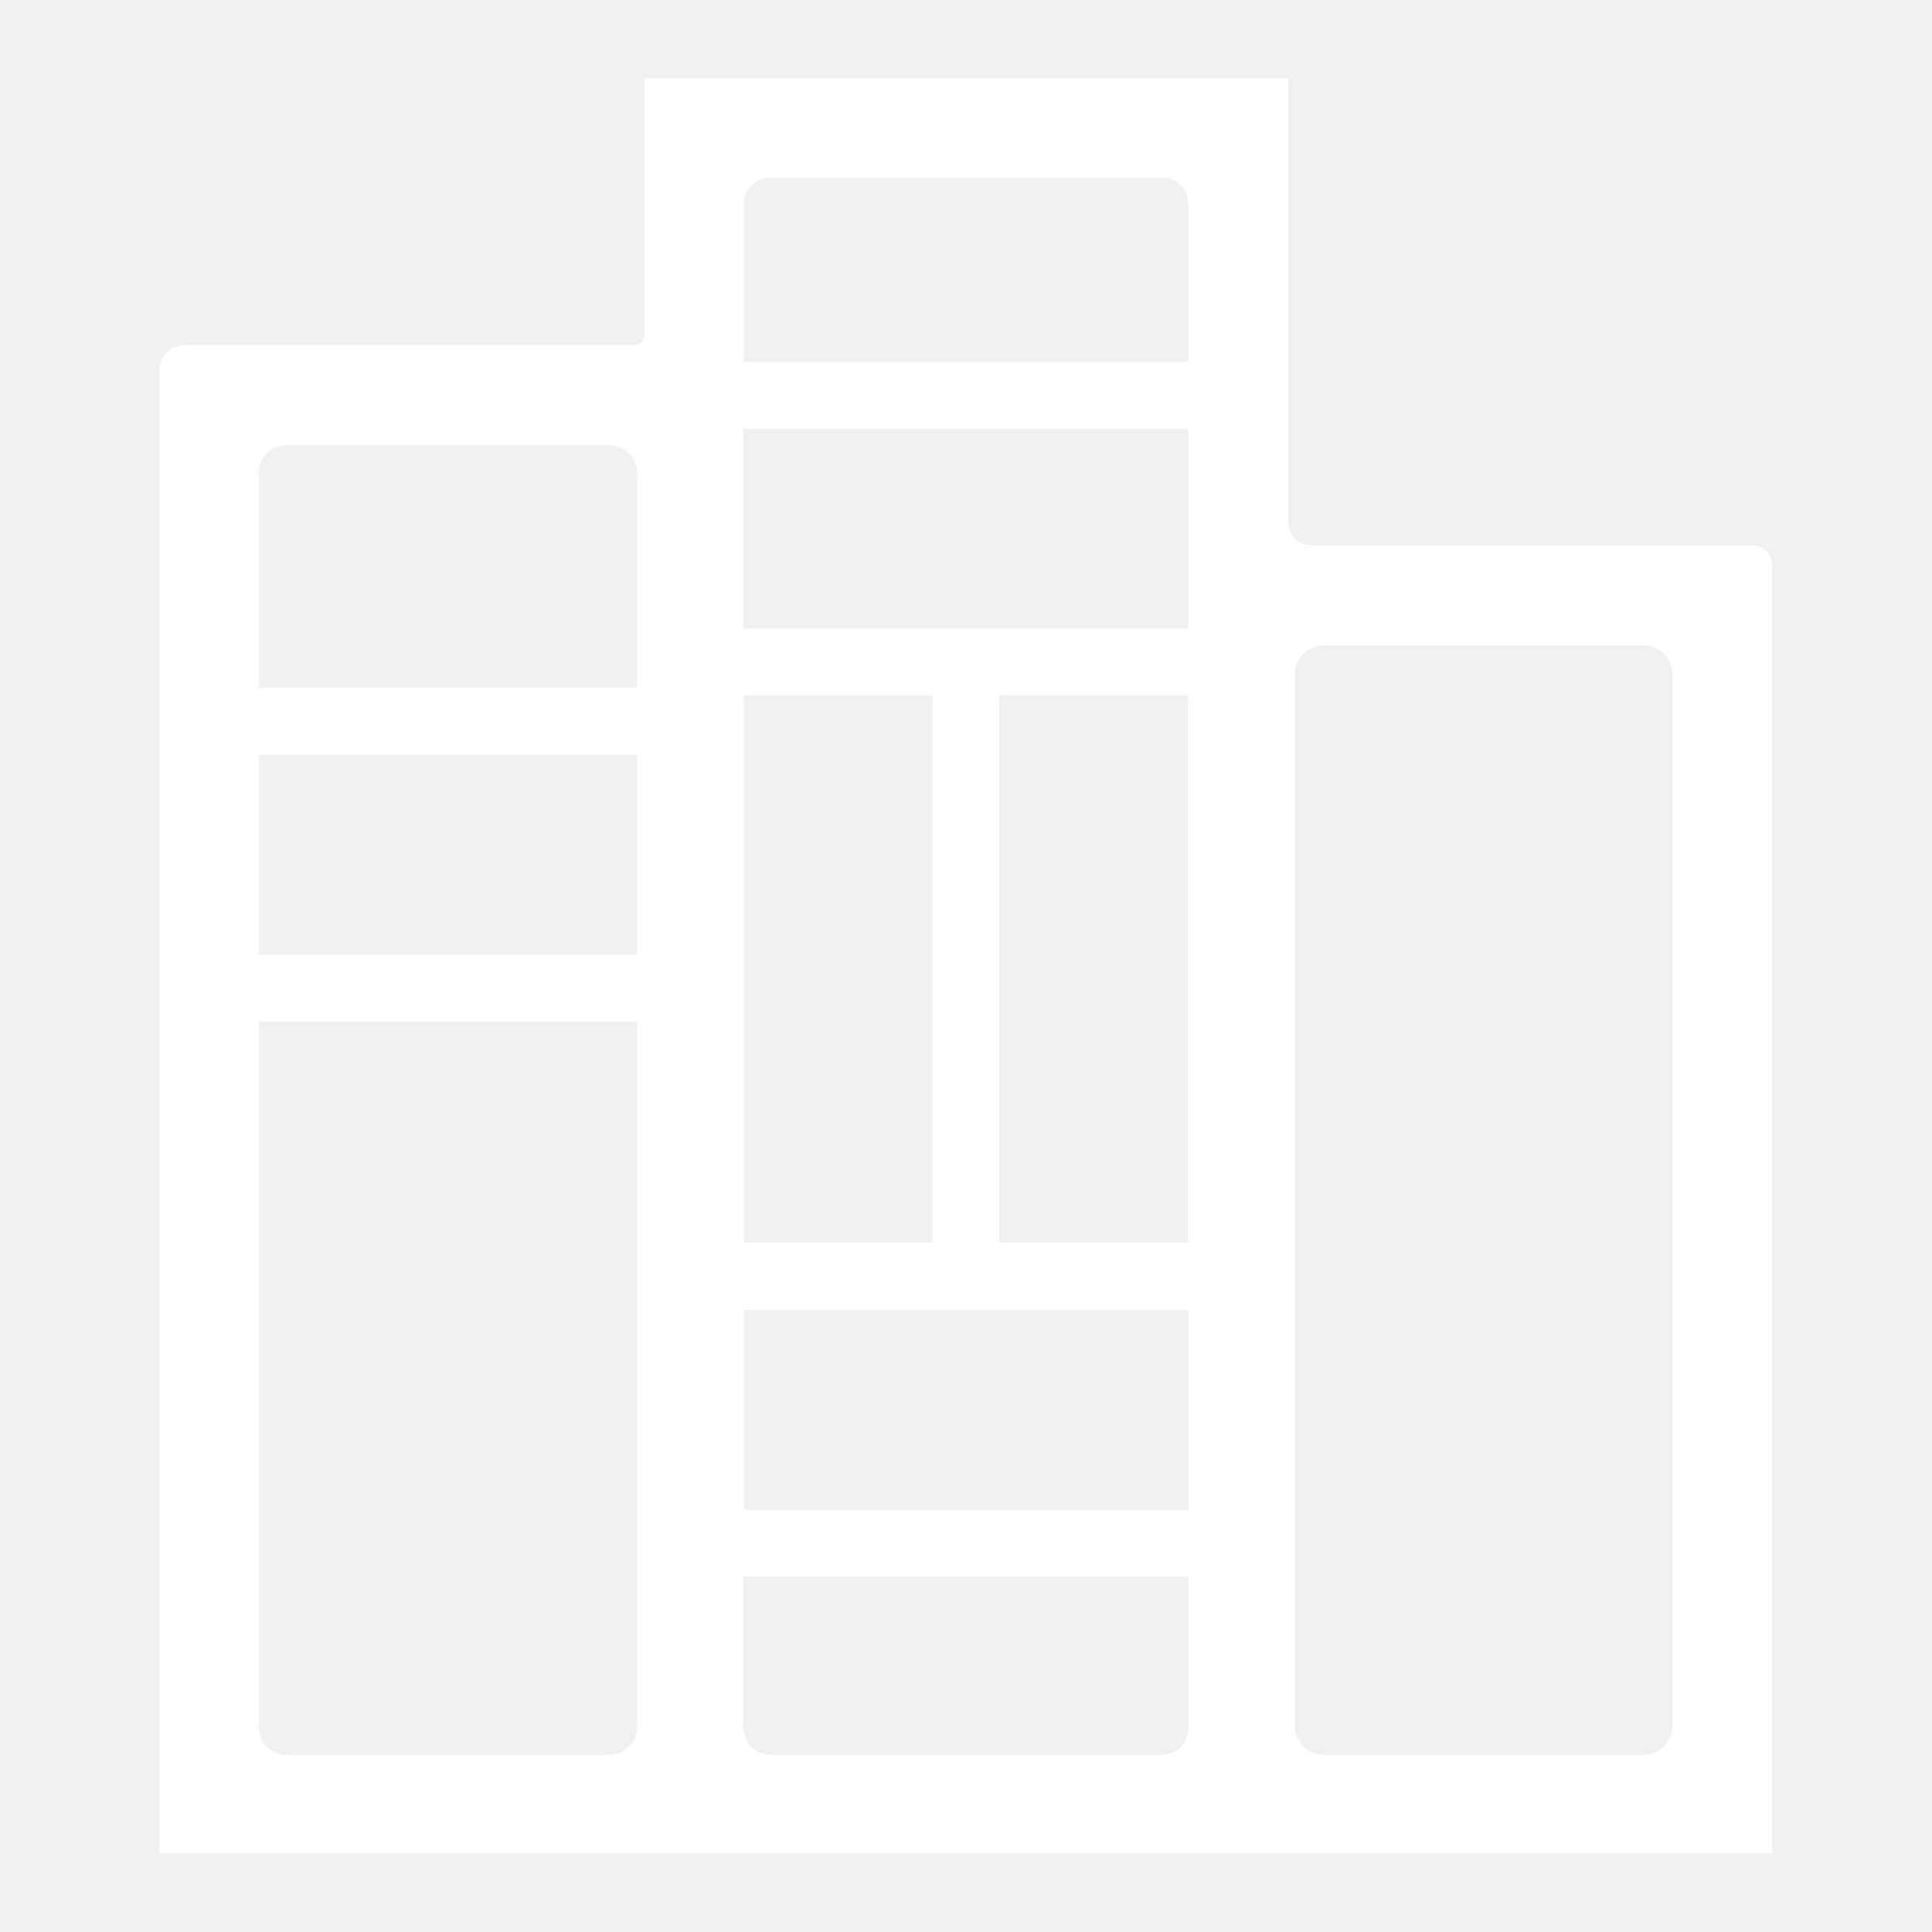
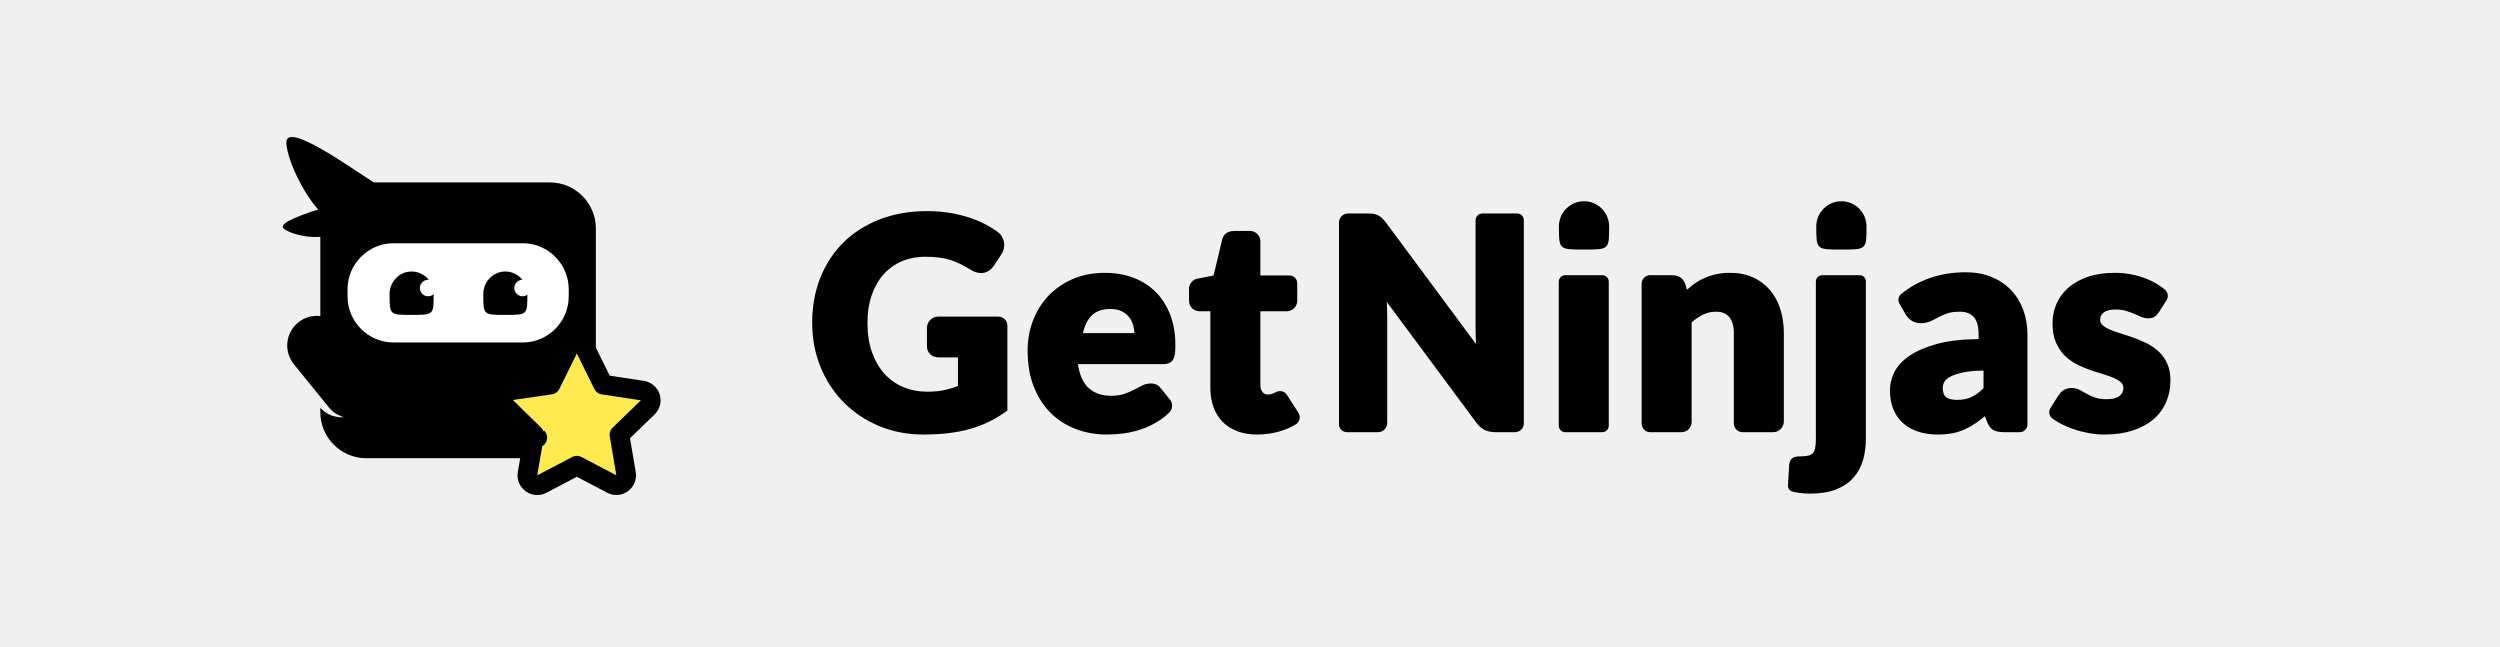
- <svg xmlns="http://www.w3.org/2000/svg" id="Layer_1" data-name="Layer 1" viewBox="0 0 78 78" version="1.1" width="78" height="78">
-   <defs id="defs859">
-     <style id="style857">.cls-1{fill:#fff;}</style>
-   </defs>
-   <path class="cls-1" d="M 52.015,21.095 V 3.165 h -26 V 13.545 a 0.39,0.39 0 0 1 -0.39,0.39 H 7.445 a 1,1 0 0 0 -1,1 v 59.9 h 65.11 v -52.01 a 0.81,0.81 0 0 0 -0.81,-0.81 h -17.81 a 0.92,0.92 0 0 1 -0.92,-0.92 z m -22,4.29 v -8.08 h 17.96 v 8.08 z m 17.94,2.69 v 22.09 h -17.92 v -22.09 z m -17.92,24.81 h 17.94 v 8.08 H 30.035 Z M 47.975,8.265 V 14.605 H 30.035 V 8.265 a 1.06,1.06 0 0 1 1.06,-1.1 h 15.82 a 1.06,1.06 0 0 1 1.06,1.1 z M 25.725,38.545 h -15.28 v -8.07 h 15.28 z m 0,-19.45 v 8.68 h -15.28 v -8.67 a 1.13,1.13 0 0 1 1.13,-1.13 h 13 a 1.13,1.13 0 0 1 1.15,1.13 z m -15.28,50.62 v -28.47 h 15.28 v 28.47 a 1.13,1.13 0 0 1 -1.13,1.13 h -13 a 1.13,1.13 0 0 1 -1.15,-1.13 z m 19.55,0.07 v -6.13 h 17.98 v 6.13 a 1.06,1.06 0 0 1 -1.06,1.06 h -15.82 a 1.06,1.06 0 0 1 -1.06,-1.06 z m 36.35,1.06 h -12.9 a 1.17,1.17 0 0 1 -1.17,-1.17 v -42.45 a 1.17,1.17 0 0 1 1.17,-1.17 h 12.9 a 1.17,1.17 0 0 1 1.17,1.17 v 42.45 a 1.17,1.17 0 0 1 -1.17,1.17 z" id="path863" style="fill:#ffffff" />
-   <path class="cls-1" d="m 38.995,51.652 a 1.35,1.35 0 0 0 1.35,-1.35 v -22.72 a 1.35,1.35 0 0 0 -2.69,0 v 22.72 a 1.35,1.35 0 0 0 1.34,1.35 z" id="path865" style="fill:#ffffff" />
+ <svg xmlns="http://www.w3.org/2000/svg" width="205" height="53" viewBox="0 0 205 53" fill="none">
+   <path d="M81.87 25.962C82.276 25.962 82.606 26.294 82.606 26.701V33.659L82.529 33.716C82.074 34.049 81.594 34.341 81.102 34.582C80.608 34.823 80.076 35.025 79.52 35.179C78.966 35.334 78.367 35.449 77.739 35.522C77.114 35.595 76.434 35.632 75.719 35.632C74.42 35.632 73.2 35.398 72.093 34.937C70.987 34.475 70.016 33.829 69.205 33.016C68.395 32.203 67.751 31.225 67.292 30.111C66.833 28.997 66.599 27.77 66.599 26.466C66.599 25.139 66.822 23.901 67.261 22.788C67.701 21.672 68.339 20.695 69.159 19.885C69.978 19.075 70.981 18.437 72.14 17.987C73.297 17.54 74.606 17.312 76.031 17.312C76.766 17.312 77.469 17.374 78.118 17.496C78.767 17.619 79.375 17.788 79.922 17.999C80.471 18.212 80.982 18.469 81.439 18.764C81.553 18.837 81.67 18.918 81.788 19C82.377 19.42 82.525 20.229 82.124 20.84L81.519 21.763C81.391 21.956 81.236 22.108 81.058 22.219C80.635 22.479 80.119 22.445 79.604 22.121C79.293 21.934 78.993 21.769 78.714 21.631C78.44 21.495 78.156 21.384 77.873 21.299C77.589 21.214 77.284 21.151 76.968 21.113C76.648 21.074 76.285 21.054 75.886 21.054C75.157 21.054 74.492 21.185 73.911 21.442C73.331 21.698 72.83 22.065 72.422 22.532C72.013 23 71.692 23.572 71.47 24.232C71.245 24.896 71.131 25.647 71.131 26.466C71.131 27.371 71.257 28.185 71.504 28.884C71.751 29.58 72.095 30.174 72.528 30.651C72.96 31.126 73.478 31.493 74.07 31.742C74.663 31.992 75.324 32.119 76.031 32.119C76.575 32.119 77.062 32.072 77.479 31.979C77.855 31.895 78.216 31.784 78.554 31.651V29.307H77.015C76.71 29.307 76.464 29.22 76.285 29.05C76.102 28.877 76.01 28.656 76.01 28.394V26.888C76.01 26.377 76.423 25.962 76.931 25.962H81.87ZM94.76 23.934C95.268 24.44 95.67 25.068 95.954 25.801C96.238 26.53 96.381 27.365 96.381 28.285C96.381 28.575 96.369 28.815 96.344 28.998C96.316 29.204 96.264 29.366 96.186 29.494C96.099 29.634 95.98 29.734 95.832 29.789C95.702 29.837 95.545 29.861 95.352 29.861H88.391C88.522 30.745 88.81 31.398 89.25 31.801C89.724 32.236 90.348 32.456 91.103 32.456C91.513 32.456 91.868 32.407 92.16 32.309C92.46 32.209 92.73 32.095 92.965 31.972C93.21 31.843 93.435 31.726 93.639 31.621C93.87 31.504 94.115 31.444 94.368 31.444C94.728 31.444 95.006 31.581 95.195 31.85L95.936 32.767C96.192 33.084 96.166 33.55 95.879 33.828C95.594 34.103 95.291 34.341 94.978 34.537C94.523 34.821 94.049 35.046 93.57 35.207C93.093 35.366 92.609 35.478 92.129 35.54C91.655 35.601 91.197 35.632 90.767 35.632C89.876 35.632 89.028 35.484 88.247 35.192C87.46 34.899 86.764 34.457 86.175 33.879C85.587 33.301 85.116 32.573 84.775 31.717C84.436 30.863 84.264 29.859 84.264 28.731C84.264 27.876 84.412 27.054 84.702 26.29C84.994 25.523 85.419 24.841 85.966 24.262C86.514 23.684 87.185 23.22 87.961 22.882C88.737 22.544 89.626 22.372 90.599 22.372C91.442 22.372 92.225 22.506 92.928 22.77C93.634 23.035 94.251 23.427 94.76 23.934ZM105.599 32.483L106.454 33.825C106.541 33.962 106.591 34.123 106.574 34.284C106.553 34.503 106.436 34.689 106.255 34.799C105.871 35.032 105.45 35.218 105.002 35.352C104.388 35.538 103.744 35.632 103.088 35.632C102.475 35.632 101.926 35.54 101.454 35.36C100.978 35.178 100.57 34.916 100.245 34.581C99.919 34.245 99.669 33.834 99.5 33.361C99.333 32.894 99.249 32.365 99.249 31.791V25.524H98.382C98.143 25.524 97.934 25.444 97.762 25.287C97.586 25.127 97.497 24.894 97.497 24.598V23.686C97.497 23.278 97.785 22.928 98.184 22.85L99.511 22.592L100.215 19.663C100.297 19.332 100.537 18.939 101.215 18.939H102.505C102.971 18.939 103.349 19.318 103.349 19.785V22.589H105.74C106.09 22.589 106.374 22.874 106.374 23.225V24.657C106.374 25.136 105.987 25.524 105.51 25.524H103.349V31.538C103.349 31.784 103.407 31.987 103.521 32.141C103.625 32.28 103.773 32.348 103.975 32.348C104.092 32.348 104.189 32.337 104.262 32.314C104.342 32.29 104.412 32.262 104.469 32.231C104.54 32.193 104.607 32.161 104.669 32.131C104.755 32.09 104.853 32.071 104.96 32.071C105.114 32.071 105.244 32.11 105.345 32.188C105.432 32.255 105.516 32.352 105.599 32.483ZM124.411 17.505C124.71 17.505 124.953 17.749 124.953 18.049V34.722C124.953 35.117 124.632 35.439 124.239 35.439H122.651C122.314 35.439 122.021 35.385 121.782 35.279C121.537 35.169 121.303 34.972 121.085 34.691L113.712 24.751C113.717 24.836 113.722 24.92 113.726 25.003C113.743 25.298 113.752 25.579 113.752 25.839V34.68C113.752 35.098 113.412 35.439 112.996 35.439H110.447C110.087 35.439 109.796 35.145 109.796 34.784V18.252C109.796 17.84 110.13 17.505 110.54 17.505H112.121C112.305 17.505 112.462 17.513 112.591 17.531C112.729 17.549 112.855 17.584 112.968 17.637C113.081 17.689 113.191 17.763 113.293 17.856C113.388 17.942 113.495 18.058 113.612 18.201L121.04 28.218C121.033 28.108 121.027 27.998 121.021 27.892C121.006 27.572 120.997 27.267 120.997 26.984V18.069C120.997 17.758 121.249 17.505 121.559 17.505H124.411ZM131.386 22.565C131.679 22.565 131.919 22.805 131.919 23.1V34.904C131.919 35.199 131.679 35.44 131.386 35.44H128.353C128.058 35.44 127.819 35.199 127.819 34.904V23.1C127.819 22.805 128.058 22.565 128.353 22.565H131.386ZM145.137 23.782C145.512 24.221 145.798 24.75 145.99 25.354C146.179 25.952 146.275 26.61 146.275 27.309V34.556C146.275 35.043 145.88 35.439 145.395 35.439H142.889C142.495 35.439 142.175 35.118 142.175 34.723V27.309C142.175 26.747 142.048 26.307 141.798 26.002C141.554 25.705 141.197 25.56 140.708 25.56C140.331 25.56 139.971 25.643 139.639 25.806C139.32 25.962 139.008 26.173 138.713 26.431V34.61C138.713 35.067 138.342 35.439 137.887 35.439H135.318C134.93 35.439 134.613 35.122 134.613 34.731V23.268C134.613 22.881 134.927 22.565 135.314 22.565H137.107C137.376 22.565 137.607 22.628 137.794 22.754C137.987 22.882 138.123 23.075 138.201 23.326L138.33 23.761C138.506 23.607 138.686 23.461 138.866 23.326C139.131 23.126 139.42 22.954 139.723 22.817C140.026 22.68 140.357 22.57 140.708 22.491C141.061 22.412 141.449 22.372 141.86 22.372C142.564 22.372 143.198 22.497 143.745 22.744C144.292 22.992 144.761 23.341 145.137 23.782ZM152.501 22.565C152.776 22.565 153 22.79 153 23.067V36.009C153 36.61 152.923 37.186 152.771 37.718C152.616 38.261 152.356 38.744 151.999 39.153C151.64 39.562 151.164 39.89 150.583 40.125C150.006 40.358 149.286 40.476 148.442 40.476C148.13 40.476 147.837 40.457 147.57 40.42C147.382 40.394 147.189 40.359 146.994 40.315C146.762 40.263 146.597 40.041 146.612 39.8L146.716 38.094C146.738 37.869 146.817 37.699 146.952 37.586C147.086 37.474 147.308 37.421 147.65 37.421C147.921 37.421 148.142 37.399 148.309 37.355C148.458 37.316 148.571 37.252 148.655 37.159C148.74 37.064 148.802 36.929 148.839 36.758C148.879 36.566 148.901 36.314 148.901 36.009V23.091C148.901 22.801 149.136 22.565 149.424 22.565H152.501ZM164.895 23.774C165.331 24.228 165.67 24.776 165.903 25.399C166.134 26.02 166.251 26.707 166.251 27.442V34.805C166.251 35.155 165.967 35.439 165.62 35.439H164.357C163.969 35.439 163.679 35.385 163.469 35.272C163.247 35.153 163.07 34.924 162.932 34.571L162.763 34.13C162.519 34.33 162.281 34.511 162.052 34.67C161.757 34.876 161.446 35.054 161.129 35.199C160.809 35.345 160.464 35.455 160.102 35.526C159.742 35.596 159.341 35.632 158.907 35.632C158.323 35.632 157.782 35.553 157.302 35.399C156.815 35.242 156.394 35.008 156.051 34.701C155.707 34.393 155.438 34.006 155.252 33.55C155.067 33.098 154.973 32.571 154.973 31.985C154.973 31.515 155.093 31.028 155.328 30.536C155.566 30.041 155.979 29.587 156.556 29.187C157.123 28.794 157.893 28.462 158.845 28.199C159.752 27.95 160.896 27.818 162.247 27.806V27.461C162.247 26.776 162.112 26.281 161.847 25.991C161.582 25.701 161.209 25.56 160.708 25.56C160.291 25.56 159.948 25.605 159.689 25.694C159.421 25.787 159.179 25.892 158.969 26.006C158.745 26.129 158.525 26.241 158.315 26.337C158.082 26.445 157.805 26.499 157.492 26.499C157.197 26.499 156.941 26.425 156.73 26.279C156.526 26.139 156.363 25.961 156.246 25.752L155.755 24.899C155.604 24.635 155.664 24.296 155.895 24.108C156.589 23.547 157.357 23.115 158.178 22.822C159.111 22.492 160.123 22.324 161.189 22.324C161.961 22.324 162.67 22.452 163.294 22.706C163.92 22.96 164.459 23.319 164.895 23.774ZM177.712 29.809C177.887 30.194 177.975 30.659 177.975 31.189C177.975 31.83 177.857 32.431 177.623 32.975C177.388 33.522 177.034 33.999 176.569 34.394C176.108 34.786 175.533 35.094 174.861 35.31C174.192 35.524 173.415 35.632 172.552 35.632C172.119 35.632 171.679 35.59 171.245 35.508C170.812 35.426 170.389 35.315 169.988 35.176C169.584 35.036 169.203 34.867 168.859 34.674C168.65 34.557 168.457 34.432 168.284 34.304C168.025 34.113 167.958 33.748 168.131 33.473L168.791 32.424C168.91 32.24 169.055 32.093 169.222 31.986C169.396 31.875 169.62 31.818 169.887 31.818C170.135 31.818 170.362 31.875 170.562 31.986L171.12 32.3C171.31 32.406 171.536 32.507 171.794 32.6C172.04 32.688 172.359 32.733 172.744 32.733C173.013 32.733 173.24 32.705 173.423 32.651C173.596 32.598 173.733 32.529 173.833 32.443C173.93 32.358 174.002 32.262 174.047 32.16C174.092 32.056 174.115 31.948 174.115 31.839C174.115 31.643 174.052 31.487 173.921 31.363C173.771 31.218 173.568 31.091 173.318 30.984C173.053 30.871 172.747 30.764 172.41 30.667C172.06 30.566 171.699 30.449 171.337 30.32C170.972 30.19 170.606 30.03 170.251 29.846C169.887 29.657 169.557 29.414 169.272 29.124C168.985 28.83 168.749 28.468 168.573 28.046C168.396 27.623 168.306 27.108 168.306 26.514C168.306 25.961 168.414 25.427 168.627 24.927C168.842 24.425 169.167 23.979 169.594 23.601C170.019 23.224 170.557 22.922 171.194 22.702C171.828 22.483 172.575 22.372 173.416 22.372C173.873 22.372 174.323 22.414 174.754 22.496C175.184 22.578 175.593 22.695 175.97 22.843C176.348 22.992 176.699 23.17 177.012 23.372C177.191 23.488 177.361 23.613 177.517 23.742C177.778 23.958 177.835 24.339 177.65 24.628L177.033 25.593C176.921 25.77 176.797 25.9 176.663 25.979C176.387 26.144 175.939 26.141 175.55 25.972L174.98 25.725C174.784 25.641 174.559 25.56 174.31 25.486C174.073 25.415 173.796 25.379 173.488 25.379C173.059 25.379 172.73 25.458 172.512 25.614C172.311 25.759 172.213 25.955 172.213 26.213C172.213 26.392 172.274 26.536 172.399 26.652C172.546 26.789 172.748 26.913 172.999 27.02C173.263 27.133 173.568 27.242 173.903 27.344C174.25 27.449 174.608 27.568 174.968 27.697C175.334 27.827 175.696 27.982 176.046 28.157C176.405 28.337 176.73 28.562 177.014 28.826C177.302 29.095 177.538 29.426 177.712 29.809ZM129.889 20.463C127.831 20.463 127.831 20.463 127.831 18.569C127.831 17.427 128.752 16.502 129.889 16.502C131.026 16.502 131.949 17.427 131.949 18.569C131.949 20.463 131.949 20.463 129.889 20.463ZM150.994 20.463C148.935 20.463 148.935 20.463 148.935 18.569C148.935 17.427 149.857 16.502 150.994 16.502C152.131 16.502 153.053 17.427 153.053 18.569C153.053 20.463 153.053 20.463 150.994 20.463ZM88.804 27.317H93.027C93.014 27.104 92.98 26.893 92.925 26.69C92.856 26.435 92.742 26.204 92.586 26.004C92.433 25.807 92.226 25.645 91.974 25.521C91.722 25.398 91.406 25.336 91.036 25.336C90.379 25.336 89.863 25.522 89.502 25.888C89.171 26.223 88.936 26.704 88.804 27.317ZM159.949 30.875C159.702 31.004 159.532 31.147 159.443 31.301C159.351 31.459 159.307 31.626 159.307 31.813C159.307 32.177 159.398 32.431 159.579 32.566C159.776 32.715 160.081 32.79 160.486 32.79C160.936 32.79 161.333 32.711 161.667 32.555C161.987 32.405 162.318 32.16 162.65 31.829V30.387C162.007 30.395 161.465 30.442 161.04 30.528C160.579 30.622 160.212 30.739 159.949 30.875Z" fill="black" />
+   <path fill-rule="evenodd" clip-rule="evenodd" d="M30.033 37.575H45.094C47.164 37.575 48.859 35.878 48.859 33.805V18.728C48.859 16.655 47.164 14.959 45.094 14.959H30.033C27.962 14.959 26.267 16.655 26.267 18.728V26.002C26.529 26.143 26.767 26.337 26.966 26.582L29.978 30.302C30.781 31.294 30.628 32.749 29.636 33.553L29.452 33.702C28.487 34.483 27.082 34.359 26.267 33.438V33.805C26.267 35.878 27.962 37.575 30.033 37.575Z" fill="black" />
+   <path fill-rule="evenodd" clip-rule="evenodd" d="M30.817 15.069C32.272 15.992 29.421 18.191 27.699 18.191C25.977 18.191 23.483 13.397 23.483 11.673C23.483 9.949 28.778 13.777 30.817 15.069" fill="black" />
+   <path fill-rule="evenodd" clip-rule="evenodd" d="M27.224 19.067C26.452 19.81 23.797 19.289 23.244 18.715C22.691 18.14 26.291 17.129 27.619 16.679" fill="black" />
+   <rect width="9.409" height="4.859" rx="2.43" transform="matrix(-0.62932 -0.777146 -0.777146 0.62932 32.2625 32.2256)" fill="black" />
+   <path fill-rule="evenodd" clip-rule="evenodd" d="M42.872 28.082H32.261C30.192 28.082 28.498 26.381 28.498 24.303V23.725C28.498 21.646 30.192 19.946 32.261 19.946H42.872C44.942 19.946 46.636 21.646 46.636 23.725V24.303C46.636 26.381 44.942 28.082 42.872 28.082" fill="white" />
+   <path fill-rule="evenodd" clip-rule="evenodd" d="M33.753 25.822C35.561 25.822 35.561 25.822 35.561 24.119C35.561 23.094 34.751 22.262 33.753 22.262C32.754 22.262 31.945 23.094 31.945 24.119C31.945 25.822 31.945 25.822 33.753 25.822" fill="black" />
+   <path fill-rule="evenodd" clip-rule="evenodd" d="M35.787 23.618C35.787 23.993 35.483 24.296 35.109 24.296C34.735 24.296 34.431 23.993 34.431 23.618C34.431 23.244 34.735 22.94 35.109 22.94C35.483 22.94 35.787 23.244 35.787 23.618" fill="white" />
+   <path fill-rule="evenodd" clip-rule="evenodd" d="M41.437 25.822C43.245 25.822 43.245 25.822 43.245 24.119C43.245 23.094 42.436 22.262 41.437 22.262C40.439 22.262 39.629 23.094 39.629 24.119C39.629 25.822 39.629 25.822 41.437 25.822" fill="black" />
+   <path fill-rule="evenodd" clip-rule="evenodd" d="M43.528 23.618C43.528 23.993 43.224 24.296 42.85 24.296C42.475 24.296 42.172 23.993 42.172 23.618C42.172 23.244 42.475 22.94 42.85 22.94C43.224 22.94 43.528 23.244 43.528 23.618" fill="white" />
+   <path d="M41.943 32.002C41.64 32.046 41.388 32.258 41.292 32.55C41.197 32.841 41.275 33.161 41.494 33.376L43.806 35.646L43.257 38.844C43.205 39.146 43.33 39.452 43.578 39.632C43.826 39.813 44.155 39.837 44.427 39.694L47.3 38.185L50.165 39.69C50.436 39.833 50.765 39.809 51.013 39.629C51.261 39.449 51.386 39.144 51.335 38.842L50.794 35.649L53.115 33.405C53.336 33.191 53.416 32.872 53.323 32.58C53.23 32.288 52.979 32.074 52.676 32.028L49.461 31.541L48.024 28.629C47.888 28.354 47.608 28.18 47.301 28.18C46.994 28.18 46.714 28.354 46.578 28.629L45.141 31.538L41.943 32.002ZM44.055 35.89C44.054 35.889 44.053 35.889 44.052 35.888L44.055 35.89L44.055 35.89Z" fill="#FFEA52" stroke="black" stroke-width="1.613" stroke-linecap="round" stroke-linejoin="round" />
</svg>
